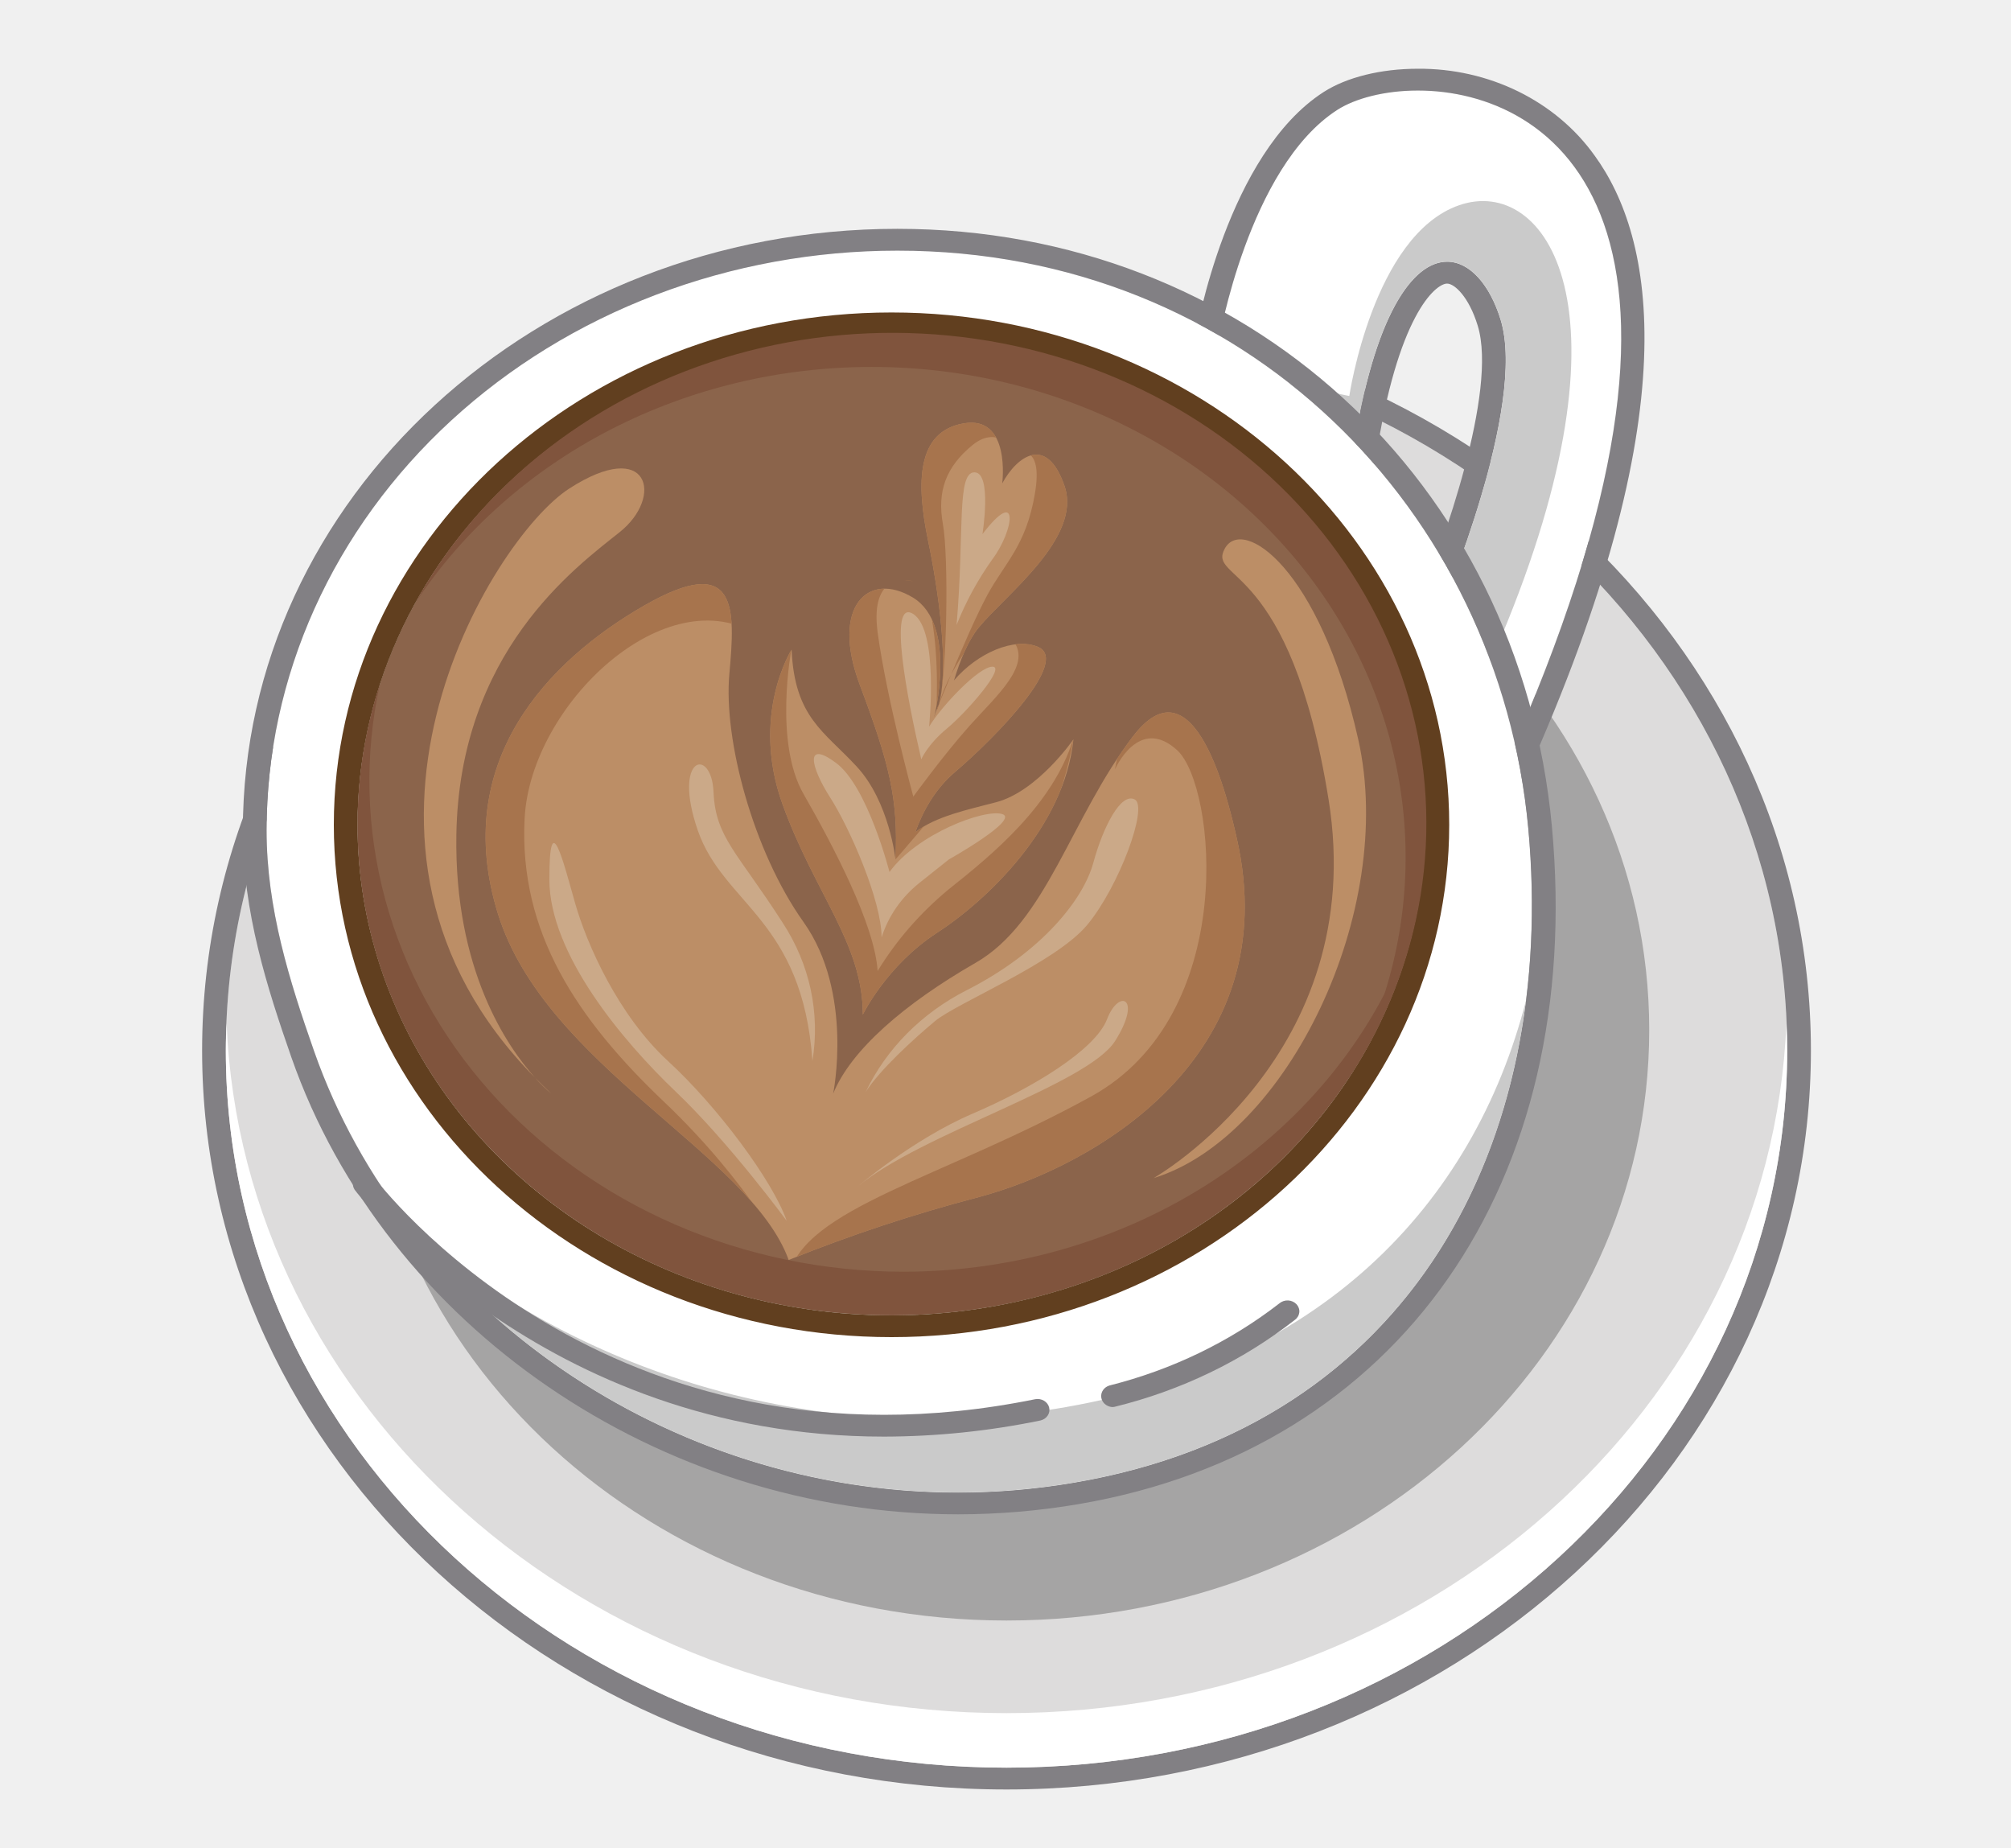
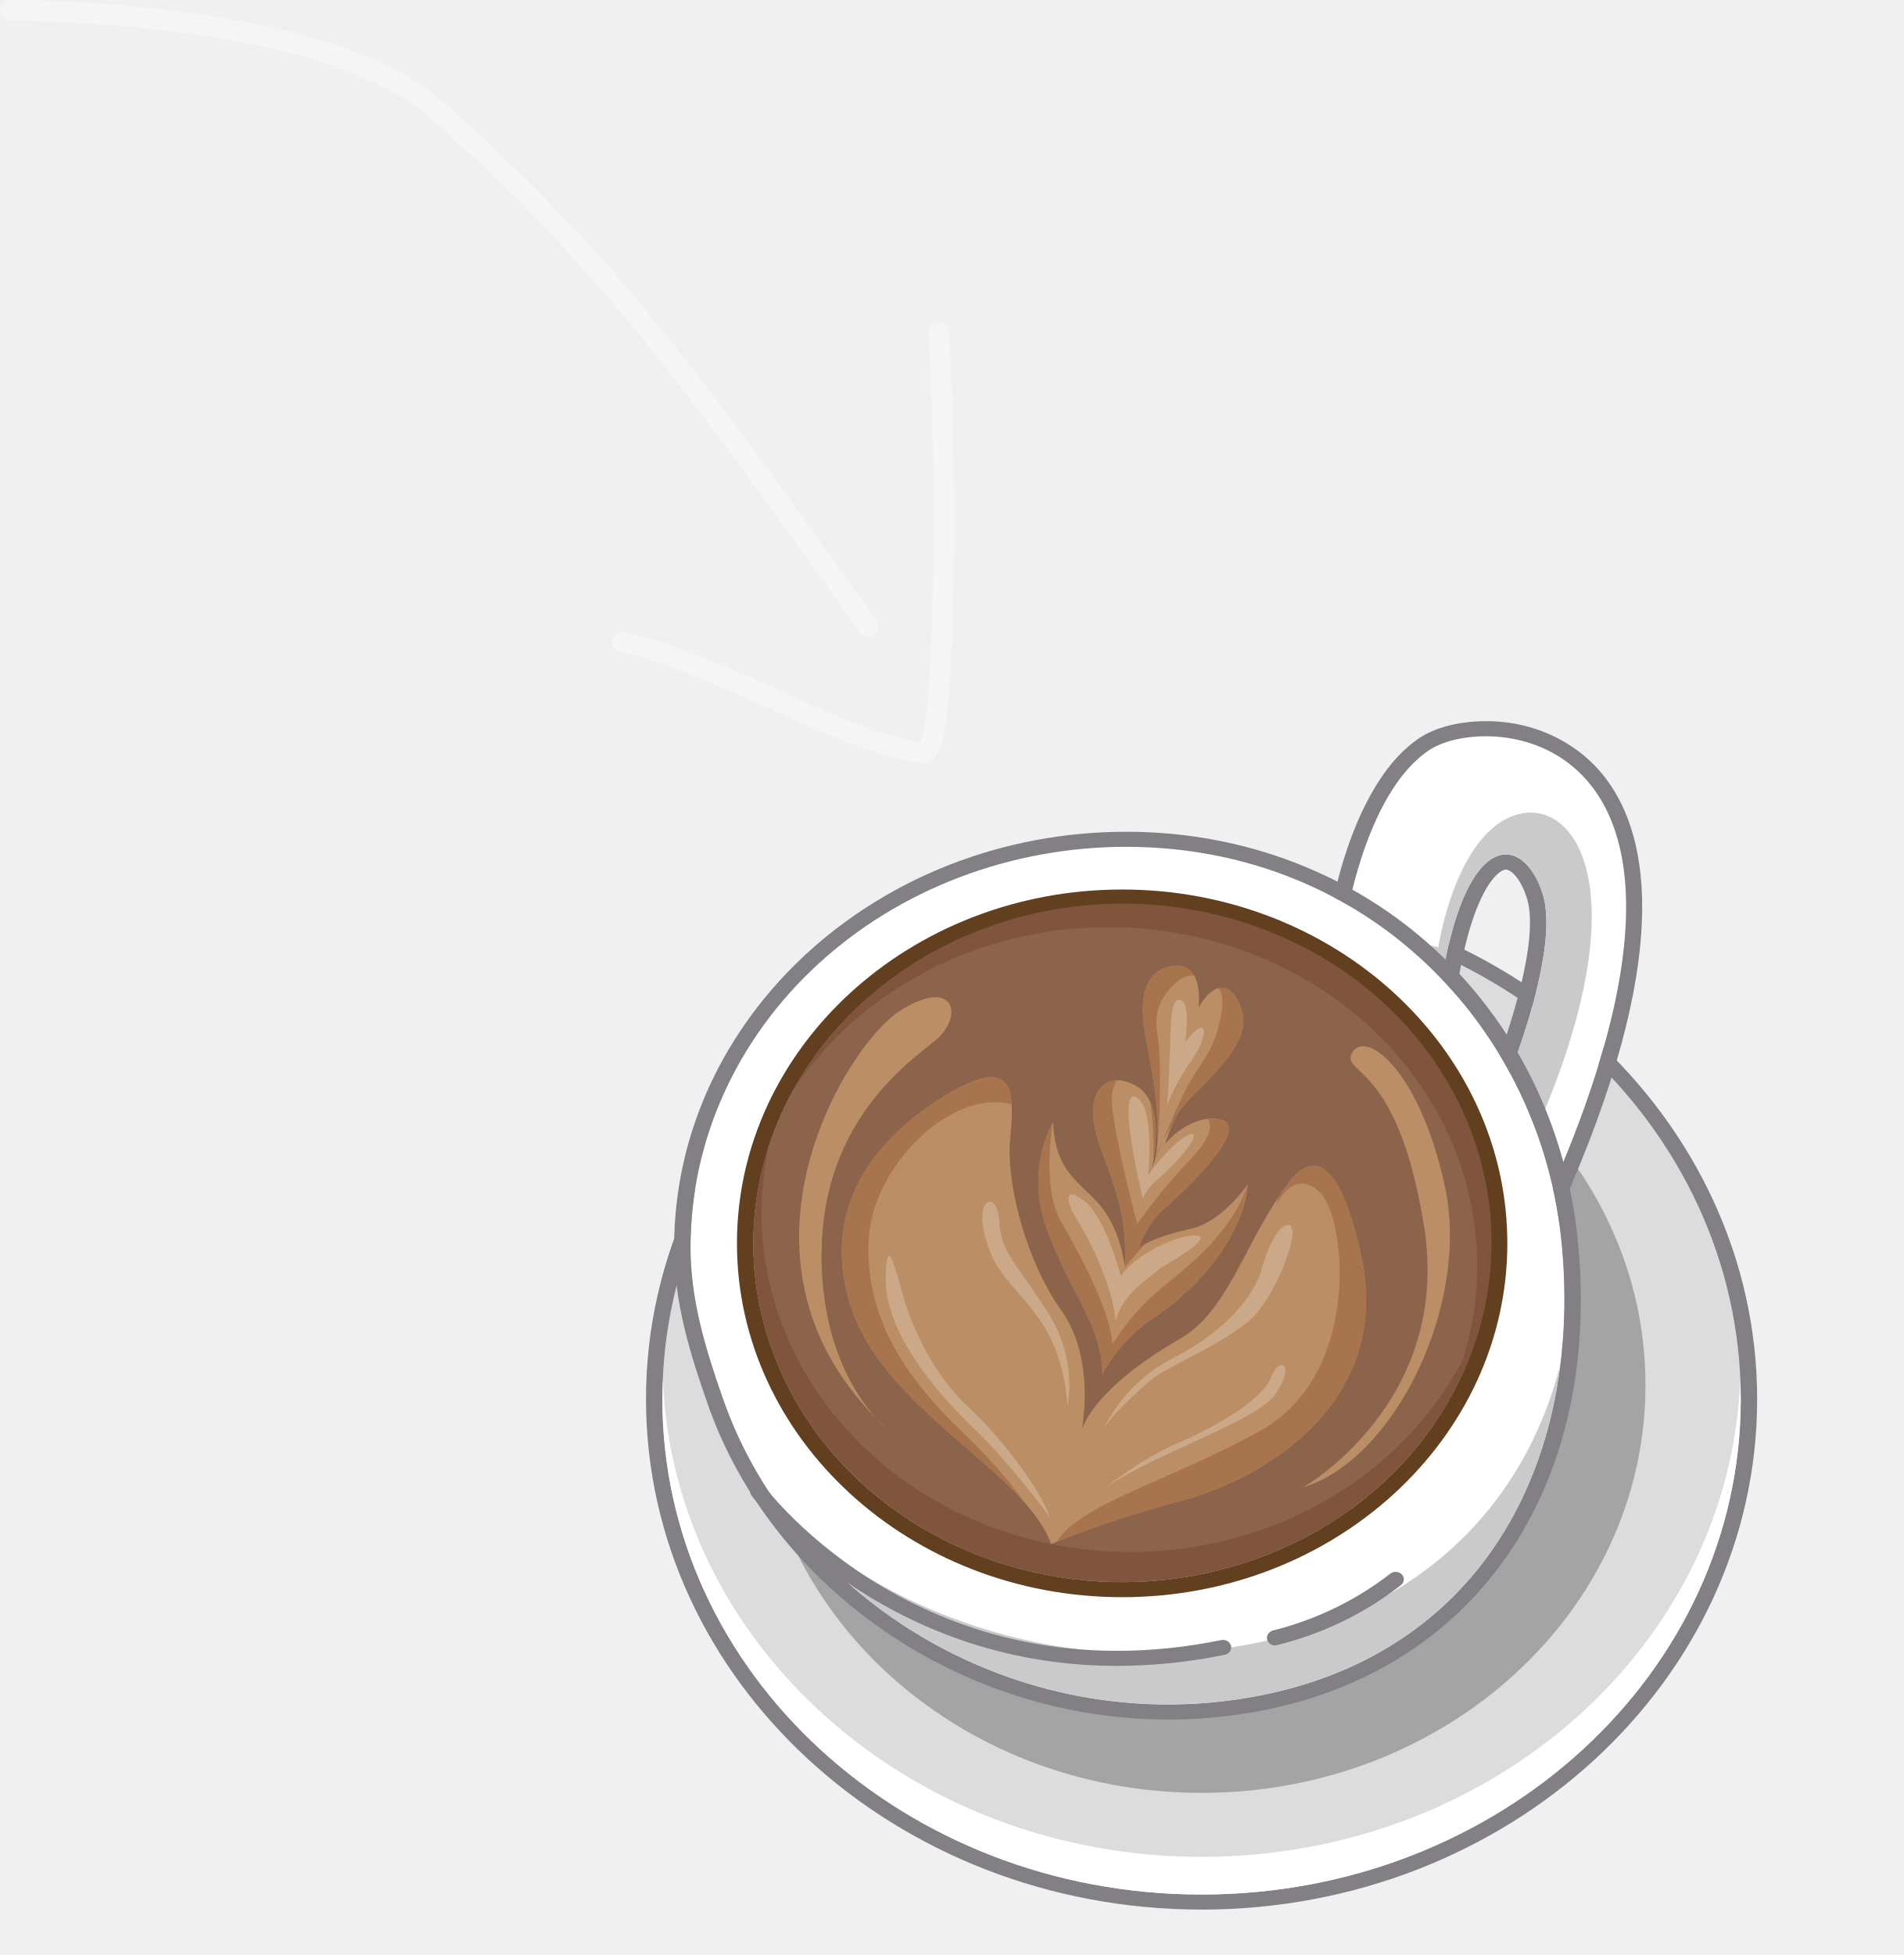
- <svg xmlns="http://www.w3.org/2000/svg" width="135" height="124" viewBox="0 0 135 124" fill="none">
-   <path d="M67.567 118.645C96.511 118.645 119.974 97.093 119.974 70.508C119.974 43.923 96.511 22.371 67.567 22.371C38.624 22.371 15.16 43.923 15.16 70.508C15.16 97.093 38.624 118.645 67.567 118.645Z" fill="#DDDCDC" />
-   <path d="M67.568 22.373C96.512 22.373 119.975 43.925 119.975 70.51C119.975 97.096 96.512 118.647 67.568 118.647C38.624 118.647 15.161 97.096 15.161 70.51C15.161 43.925 38.624 22.373 67.568 22.373ZM67.568 20.91C37.793 20.91 13.568 43.161 13.568 70.51C13.568 97.86 37.793 120.11 67.568 120.11C97.344 120.11 121.568 97.86 121.568 70.51C121.568 43.161 97.344 20.91 67.568 20.91Z" fill="#828084" />
-   <path d="M67.567 114.986C39.293 114.986 16.267 94.402 15.211 68.68C15.187 69.287 15.16 69.895 15.16 70.507C15.16 97.093 38.623 118.644 67.567 118.644C96.511 118.644 119.974 97.093 119.974 70.507C119.974 69.895 119.95 69.287 119.923 68.68C118.875 94.415 95.85 114.986 67.567 114.986Z" fill="white" />
-   <path d="M67.568 108.769C91.397 108.769 110.714 91.025 110.714 69.138C110.714 47.251 91.397 29.508 67.568 29.508C43.739 29.508 24.422 47.251 24.422 69.138C24.422 91.025 43.739 108.769 67.568 108.769Z" fill="#A5A4A4" />
-   <path d="M81.811 22.922C81.811 22.922 83.803 11.216 89.775 7.375C95.748 3.533 121.636 5.547 100.929 51.64L96.747 40.85C96.747 40.85 102.522 27.314 100.729 21.459C98.937 15.603 93.169 14.691 90.772 30.605L81.811 22.922Z" fill="white" />
-   <path d="M95.189 6.077C104.215 6.077 117.529 14.715 100.937 51.639L96.755 40.849C96.755 40.849 102.53 27.313 100.738 21.458C100.019 19.117 98.667 17.567 97.147 17.567C94.868 17.567 92.214 21.056 90.78 30.604L81.811 22.921C81.811 22.921 83.803 11.215 89.776 7.374C90.966 6.61 92.943 6.077 95.176 6.077M95.176 4.614C92.705 4.614 90.402 5.184 88.858 6.176C82.402 10.328 80.318 22.194 80.231 22.695L80.102 23.462L80.731 23.992L89.692 31.68L91.936 33.605L92.357 30.81C93.799 21.197 96.361 19.035 97.144 19.035C97.638 19.035 98.605 19.91 99.201 21.86C100.551 26.274 96.82 36.68 95.27 40.318L95.052 40.829L95.251 41.342L99.434 52.135L100.824 55.724L102.406 52.202C113.463 27.598 111.027 15.908 107.042 10.434C105.753 8.632 103.993 7.155 101.922 6.138C99.852 5.122 97.537 4.597 95.189 4.614H95.176Z" fill="#828084" />
-   <path d="M97.949 13.776C92.173 15.787 90.58 26.58 90.58 26.58C90.58 26.58 87.859 26.019 84.613 25.315L90.78 30.602C93.17 14.688 98.945 15.603 100.738 21.456C102.53 27.309 96.755 40.847 96.755 40.847L99.112 46.928C99.571 45.708 100.106 44.364 100.732 42.859C110.096 20.544 103.724 11.762 97.949 13.776Z" fill="#CACACA" />
-   <path d="M102.601 55.599C100.624 34.251 83.598 16.824 60.254 16.824C54.692 16.823 49.184 17.829 44.045 19.783C38.906 21.738 34.237 24.603 30.303 28.215C26.37 31.827 23.25 36.115 21.121 40.835C18.992 45.555 17.896 50.614 17.896 55.723C17.896 60.968 19.433 65.832 21.08 70.531C27.986 90.232 49.74 103.329 72.11 99.52C94.82 95.653 104.539 76.632 102.601 55.599Z" fill="white" />
-   <path d="M60.245 16.823C83.589 16.823 100.616 34.249 102.592 55.597C104.539 76.63 94.819 95.652 72.114 99.518C69.545 99.96 66.936 100.185 64.322 100.19C44.861 100.19 27.178 87.942 21.079 70.542C19.432 65.842 17.896 60.979 17.896 55.734C17.894 50.624 18.988 45.565 21.116 40.844C23.243 36.123 26.362 31.834 30.295 28.22C34.227 24.607 38.897 21.74 44.036 19.785C49.175 17.829 54.683 16.823 60.245 16.823ZM60.245 15.359C36.015 15.359 16.303 33.463 16.303 55.721C16.303 61.215 17.923 66.271 19.564 70.978C25.89 89.033 44.296 101.641 64.322 101.641C67.033 101.64 69.738 101.411 72.403 100.957C93.925 97.294 106.399 79.44 104.18 55.473C102.02 32.231 83.552 15.359 60.245 15.359Z" fill="#828084" />
-   <path d="M70.739 94.58C54.458 97.15 38.493 92.006 27.539 82.334C37.47 95.121 54.596 102.494 72.105 99.513C90.557 96.378 100.439 83.234 102.445 67.137C98.911 80.93 88.527 91.758 70.739 94.58Z" fill="#CACACA" />
-   <path d="M59.34 96.426C36.242 96.426 23.943 80.041 23.805 79.85C23.699 79.689 23.664 79.497 23.708 79.313C23.752 79.129 23.871 78.968 24.041 78.863C24.211 78.758 24.419 78.717 24.621 78.749C24.823 78.781 25.003 78.883 25.126 79.034C25.279 79.242 40.718 99.764 69.5 93.914C69.704 93.877 69.916 93.915 70.09 94.02C70.264 94.125 70.386 94.288 70.431 94.474C70.476 94.661 70.439 94.856 70.329 95.018C70.22 95.181 70.045 95.297 69.843 95.343C66.395 96.055 62.874 96.418 59.34 96.426Z" fill="#828084" />
-   <path d="M74.65 94.442C74.466 94.425 74.294 94.35 74.162 94.231C74.03 94.111 73.947 93.954 73.927 93.784C73.906 93.615 73.95 93.445 74.049 93.301C74.149 93.158 74.299 93.05 74.475 92.996C78.668 91.942 82.561 90.062 85.882 87.486C85.961 87.418 86.053 87.365 86.155 87.331C86.256 87.296 86.364 87.281 86.471 87.286C86.579 87.291 86.684 87.316 86.781 87.36C86.878 87.404 86.964 87.465 87.035 87.54C87.105 87.615 87.158 87.703 87.19 87.797C87.223 87.892 87.234 87.991 87.223 88.09C87.212 88.189 87.18 88.284 87.127 88.371C87.075 88.457 87.004 88.534 86.919 88.594C83.411 91.34 79.279 93.332 74.826 94.425C74.768 94.437 74.71 94.442 74.65 94.442Z" fill="#828084" />
-   <path d="M59.849 88.283C79.646 88.283 95.694 73.542 95.694 55.358C95.694 37.174 79.646 22.434 59.849 22.434C40.052 22.434 24.004 37.174 24.004 55.358C24.004 73.542 40.052 88.283 59.849 88.283Z" fill="#8B644B" />
-   <path d="M59.848 22.436C66.938 22.436 73.868 24.367 79.763 27.985C85.658 31.602 90.252 36.745 92.965 42.761C95.678 48.777 96.388 55.397 95.005 61.784C93.622 68.17 90.208 74.037 85.195 78.641C80.182 83.246 73.795 86.382 66.841 87.652C59.888 88.923 52.681 88.271 46.131 85.779C39.581 83.287 33.983 79.067 30.044 73.652C26.105 68.238 24.003 61.872 24.003 55.36C24.003 46.628 27.78 38.254 34.502 32.079C41.224 25.905 50.342 22.436 59.848 22.436ZM59.848 20.973C39.204 20.973 22.41 36.398 22.41 55.36C22.41 74.322 39.204 89.748 59.848 89.748C80.493 89.748 97.287 74.322 97.287 55.36C97.287 36.398 80.49 20.973 59.848 20.973Z" fill="#613F1F" />
-   <path d="M60.645 85.358C55.338 85.355 50.097 84.27 45.301 82.182C40.506 80.094 36.274 77.054 32.912 73.282C29.55 69.51 27.141 65.099 25.86 60.369C24.578 55.638 24.454 50.705 25.499 45.926C24.113 50.19 23.683 54.669 24.235 59.09C24.786 63.512 26.308 67.785 28.708 71.651C31.108 75.517 34.336 78.897 38.197 81.585C42.059 84.273 46.474 86.214 51.175 87.291C55.876 88.368 60.767 88.558 65.55 87.85C70.334 87.143 74.912 85.552 79.007 83.173C83.102 80.795 86.63 77.679 89.378 74.013C92.125 70.347 94.035 66.208 94.992 61.845C92.784 68.637 88.249 74.594 82.061 78.83C75.873 83.066 68.362 85.355 60.645 85.358Z" fill="#80543D" />
-   <path d="M58.52 24.629C64.653 24.628 70.683 26.073 76.034 28.826C81.385 31.578 85.877 35.546 89.081 40.349C92.285 45.153 94.094 50.631 94.333 56.26C94.573 61.888 93.236 67.479 90.45 72.498C92.98 68.716 94.651 64.502 95.362 60.111C96.074 55.721 95.811 51.243 94.591 46.948C93.37 42.653 91.216 38.629 88.259 35.118C85.302 31.607 81.602 28.681 77.382 26.517C73.163 24.353 68.51 22.995 63.704 22.525C58.899 22.055 54.039 22.482 49.418 23.781C44.797 25.08 40.509 27.224 36.813 30.084C33.117 32.944 30.088 36.462 27.91 40.424C31.108 35.6 35.603 31.612 40.964 28.846C46.325 26.08 52.371 24.627 58.52 24.629Z" fill="#80543D" />
-   <path d="M83.014 56.213C82.493 53.934 80.225 43.957 76.043 49.445C71.86 54.933 70.267 61.882 65.488 64.627C60.709 67.373 57.118 70.48 55.93 73.407C55.93 73.407 57.323 66.639 53.938 61.882C50.552 57.126 48.562 49.628 48.962 45.239C49.361 40.849 49.558 37.008 43.2 40.673C36.841 44.339 30.24 51.089 33.428 61.334C36.617 71.579 50.355 77.432 52.944 84.569C57.083 82.9 61.341 81.491 65.688 80.353C73.256 78.344 86.4 71.031 83.014 56.213Z" fill="#BC8E66" />
-   <path d="M57.923 68.099C57.923 68.099 59.516 64.806 62.899 62.611C66.282 60.416 71.463 55.478 72.06 49.626C72.06 49.626 69.671 53.098 66.884 53.842C64.946 54.35 62.834 54.786 61.449 55.853C61.897 54.591 62.694 53.026 64.095 51.83C66.884 49.452 71.86 44.331 69.671 43.416C68.099 42.758 65.621 43.815 64.041 45.67C64.446 44.338 64.992 42.989 65.688 42.136C67.481 39.941 72.657 36.1 71.463 32.625C70.27 29.151 68.277 30.611 67.281 32.442C67.281 32.442 67.878 27.869 64.692 28.417C61.506 28.965 61.506 32.442 62.302 36.283C63.007 39.671 63.706 44.623 63.042 47.25C62.9 47.548 62.786 47.856 62.702 48.172C62.702 48.172 64.295 41.953 61.306 40.122C58.317 38.292 55.73 40.673 57.723 45.978C59.716 51.282 60.312 53.666 60.113 57.683C60.113 57.683 59.713 53.842 57.523 51.463C55.334 49.085 53.341 48.172 53.141 43.599C53.141 43.599 50.355 47.989 52.544 54.015C54.734 60.042 57.923 63.343 57.923 68.099Z" fill="#BC8E66" />
-   <path d="M37.011 73.407C36.625 73.05 36.269 72.688 35.912 72.328C36.249 72.712 36.616 73.073 37.011 73.407Z" fill="#BC8E66" />
-   <path d="M41.593 35.723C44.579 33.347 43.583 29.322 38.207 32.797C32.939 36.207 20.484 56.712 35.909 72.326C34.049 70.255 30.488 65.101 30.636 56.027C30.838 43.773 38.609 38.102 41.593 35.723Z" fill="#BC8E66" />
-   <path d="M91.18 49.628C88.591 38.104 83.412 34.629 82.219 36.824C81.025 39.019 86.598 37.568 89.187 53.651C91.955 70.85 77.439 79.076 77.439 79.076C86.401 76.333 93.769 61.15 91.18 49.628Z" fill="#BC8E66" />
-   <path d="M60.717 38.938C60.914 38.965 61.092 38.975 61.305 39.014C61.114 38.964 60.916 38.938 60.717 38.938Z" fill="#A7744D" />
-   <path d="M63.849 45.273C63.515 45.905 63.244 46.563 63.039 47.24C63.039 47.24 63.377 46.407 63.849 45.273Z" fill="#A7744D" />
-   <mask id="mask0_136_220" style="mask-type:luminance" maskUnits="userSpaceOnUse" x="32" y="39" width="52" height="46">
-     <path d="M83.014 56.213C82.493 53.934 80.225 43.957 76.043 49.445C71.86 54.933 70.267 61.882 65.488 64.627C60.709 67.373 57.118 70.48 55.93 73.407C55.93 73.407 57.323 66.639 53.938 61.882C50.552 57.126 48.562 49.628 48.962 45.239C49.361 40.849 49.558 37.008 43.2 40.673C36.841 44.339 30.24 51.089 33.428 61.334C36.617 71.579 50.355 77.432 52.944 84.569C57.083 82.9 61.341 81.491 65.688 80.353C73.256 78.344 86.4 71.031 83.014 56.213Z" fill="white" />
+ <svg xmlns="http://www.w3.org/2000/svg" width="185" height="190" viewBox="0 0 185 190" fill="none">
+   <path d="M1 1C10.268 1.118 30.813 2.225 41.157 9.609C45.764 13.533 52.709 19.829 60.363 28.835C68.017 37.84 76.169 49.363 84.37 60.865" stroke="#F5F5F5" stroke-width="2" stroke-linecap="round" />
+   <path d="M60.508 62.438C61.599 62.547 66.298 63.768 76.528 68.545C84.92 72.464 88.088 72.926 89.708 73.187C90.438 72.94 90.984 71.925 91.373 65.203C91.762 58.48 91.978 46.081 91.256 32.285" stroke="#F5F5F5" stroke-width="2" stroke-linecap="round" />
+   <path d="M116.786 184.121C145.729 184.121 169.193 162.57 169.193 135.984C169.193 109.399 145.729 87.848 116.786 87.848C87.842 87.848 64.379 109.399 64.379 135.984C64.379 162.57 87.842 184.121 116.786 184.121Z" fill="#DDDCDC" />
+   <path d="M116.787 87.85C145.731 87.85 169.194 109.401 169.194 135.987C169.194 162.572 145.731 184.124 116.787 184.124C87.843 184.124 64.38 162.572 64.38 135.987C64.38 109.401 87.843 87.85 116.787 87.85ZM116.787 86.387C87.011 86.387 62.787 108.637 62.787 135.987C62.787 163.336 87.011 185.587 116.787 185.587C146.563 185.587 170.787 163.336 170.787 135.987C170.787 108.637 146.563 86.387 116.787 86.387Z" fill="#828084" />
+   <path d="M116.786 180.463C88.511 180.463 65.486 159.879 64.43 134.156C64.406 134.764 64.379 135.371 64.379 135.984C64.379 162.57 87.842 184.121 116.786 184.121C145.73 184.121 169.193 162.57 169.193 135.984C169.193 135.371 169.169 134.764 169.142 134.156C168.094 159.891 145.068 180.463 116.786 180.463Z" fill="white" />
+   <path d="M116.787 174.245C140.616 174.245 159.933 156.502 159.933 134.615C159.933 112.728 140.616 94.984 116.787 94.984C92.958 94.984 73.641 112.728 73.641 134.615C73.641 156.502 92.958 174.245 116.787 174.245Z" fill="#A5A4A4" />
+   <path d="M131.029 88.398C131.029 88.398 133.022 76.693 138.994 72.851C144.967 69.01 170.854 71.023 150.148 117.117L145.966 106.326C145.966 106.326 151.741 92.79 149.948 86.935C148.155 81.08 142.388 80.167 139.991 96.081L131.029 88.398Z" fill="white" />
+   <path d="M144.408 71.553C153.434 71.553 166.748 80.191 150.156 117.116L145.974 106.325C145.974 106.325 151.749 92.79 149.956 86.934C149.238 84.593 147.886 83.043 146.365 83.043C144.087 83.043 141.433 86.533 139.999 96.081L131.029 88.398C131.029 88.398 133.022 76.692 138.994 72.85C140.185 72.087 142.162 71.553 144.394 71.553M144.394 70.09C141.924 70.09 139.621 70.661 138.076 71.653C131.621 75.804 129.536 87.671 129.45 88.172L129.32 88.938L129.949 89.469L138.911 97.157L141.154 99.081L141.576 96.287C143.017 86.674 145.58 84.511 146.363 84.511C146.857 84.511 147.823 85.387 148.42 87.336C149.77 91.751 146.039 102.157 144.489 105.795L144.27 106.306L144.47 106.819L148.652 117.612L150.043 121.201L151.625 117.679C162.682 93.075 160.246 81.384 156.261 75.911C154.972 74.109 153.211 72.632 151.141 71.615C149.07 70.598 146.756 70.074 144.408 70.09H144.394Z" fill="#828084" />
+   <path d="M147.167 79.252C141.392 81.263 139.799 92.056 139.799 92.056C139.799 92.056 137.077 91.496 133.832 90.792L139.999 96.079C142.388 80.165 148.164 81.08 149.956 86.933C151.749 92.786 145.974 106.324 145.974 106.324L148.331 112.405C148.79 111.185 149.325 109.841 149.951 108.335C159.315 86.02 152.943 77.238 147.167 79.252Z" fill="#CACACA" />
+   <path d="M151.82 121.076C149.843 99.728 132.817 82.301 109.473 82.301C103.911 82.3 98.403 83.305 93.264 85.26C88.125 87.214 83.455 90.079 79.522 93.691C75.589 97.303 72.468 101.592 70.34 106.312C68.211 111.032 67.115 116.091 67.115 121.2C67.115 126.445 68.651 131.308 70.299 136.008C77.205 155.709 98.959 168.806 121.329 164.996C144.038 161.13 153.758 142.108 151.82 121.076Z" fill="white" />
+   <path d="M109.464 82.299C132.808 82.299 149.834 99.726 151.811 121.074C153.757 142.107 144.037 161.128 121.333 164.995C118.764 165.437 116.155 165.662 113.541 165.667C94.079 165.667 76.397 153.418 70.298 136.018C68.651 131.319 67.115 126.456 67.115 121.21C67.113 116.101 68.207 111.041 70.334 106.321C72.462 101.6 75.581 97.31 79.514 93.697C83.446 90.083 88.115 87.217 93.254 85.261C98.393 83.306 103.901 82.299 109.464 82.299ZM109.464 80.836C85.234 80.836 65.522 98.94 65.522 121.198C65.522 126.691 67.141 131.748 68.783 136.455C75.109 154.509 93.515 167.118 113.541 167.118C116.252 167.116 118.957 166.887 121.622 166.433C143.144 162.77 155.618 144.917 153.398 120.95C151.238 97.707 132.77 80.836 109.464 80.836Z" fill="#828084" />
+   <path d="M119.958 160.057C103.677 162.626 87.712 157.483 76.758 147.811C86.688 160.598 103.815 167.971 121.324 164.99C139.776 161.855 149.658 148.711 151.664 132.613C148.13 146.407 137.745 157.235 119.958 160.057Z" fill="#CACACA" />
+   <path d="M108.559 161.903C85.46 161.903 73.162 145.517 73.024 145.326C72.918 145.166 72.883 144.973 72.927 144.79C72.971 144.606 73.09 144.445 73.26 144.339C73.43 144.234 73.638 144.194 73.84 144.225C74.041 144.257 74.222 144.359 74.344 144.511C74.498 144.719 89.937 165.241 118.719 159.391C118.923 159.354 119.135 159.392 119.309 159.497C119.483 159.601 119.605 159.764 119.65 159.951C119.695 160.138 119.658 160.333 119.548 160.495C119.438 160.657 119.264 160.773 119.062 160.819C115.614 161.531 112.092 161.894 108.559 161.903Z" fill="#828084" />
+   <path d="M123.869 159.919C123.685 159.902 123.513 159.827 123.381 159.707C123.249 159.588 123.166 159.43 123.146 159.261C123.125 159.092 123.168 158.921 123.268 158.778C123.368 158.635 123.518 158.527 123.694 158.473C127.887 157.419 131.78 155.538 135.101 152.962C135.18 152.894 135.272 152.841 135.373 152.807C135.475 152.773 135.582 152.758 135.69 152.763C135.798 152.768 135.903 152.793 136 152.837C136.097 152.88 136.183 152.941 136.253 153.017C136.324 153.092 136.377 153.179 136.409 153.274C136.441 153.368 136.453 153.468 136.442 153.566C136.431 153.665 136.398 153.761 136.346 153.847C136.294 153.934 136.223 154.01 136.138 154.071C132.63 156.817 128.498 158.809 124.045 159.901C123.987 159.913 123.928 159.919 123.869 159.919Z" fill="#828084" />
+   <path d="M109.068 153.759C128.865 153.759 144.913 139.018 144.913 120.835C144.913 102.651 128.865 87.91 109.068 87.91C89.271 87.91 73.223 102.651 73.223 120.835C73.223 139.018 89.271 153.759 109.068 153.759Z" fill="#8B644B" />
+   <path d="M109.067 87.912C116.157 87.912 123.087 89.843 128.982 93.461C134.876 97.079 139.471 102.221 142.184 108.237C144.897 114.253 145.607 120.873 144.224 127.26C142.84 133.647 139.427 139.513 134.413 144.118C129.4 148.723 123.013 151.858 116.06 153.129C109.107 154.399 101.9 153.747 95.35 151.255C88.8 148.763 83.202 144.543 79.263 139.129C75.324 133.714 73.222 127.349 73.222 120.837C73.222 112.105 76.998 103.73 83.721 97.556C90.443 91.381 99.56 87.912 109.067 87.912ZM109.067 86.449C88.423 86.449 71.629 101.875 71.629 120.837C71.629 139.799 88.423 155.225 109.067 155.225C129.711 155.225 146.505 139.799 146.505 120.837C146.505 101.875 129.709 86.449 109.067 86.449Z" fill="#613F1F" />
+   <path d="M109.864 150.834C104.556 150.831 99.316 149.747 94.52 147.658C89.725 145.57 85.493 142.53 82.131 138.758C78.769 134.986 76.36 130.576 75.078 125.845C73.796 121.115 73.673 116.182 74.718 111.402C73.332 115.667 72.902 120.145 73.454 124.567C74.005 128.988 75.527 133.261 77.927 137.128C80.326 140.994 83.555 144.373 87.416 147.061C91.278 149.749 95.693 151.69 100.394 152.767C105.095 153.844 109.985 154.035 114.769 153.327C119.553 152.619 124.13 151.028 128.226 148.65C132.321 146.272 135.849 143.155 138.596 139.49C141.344 135.824 143.254 131.684 144.211 127.321C142.002 134.114 137.468 140.07 131.28 144.306C125.092 148.542 117.581 150.832 109.864 150.834Z" fill="#80543D" />
+   <path d="M107.739 90.106C113.872 90.105 119.902 91.55 125.253 94.302C130.604 97.055 135.096 101.023 138.3 105.826C141.504 110.629 143.312 116.107 143.552 121.736C143.792 127.365 142.455 132.956 139.669 137.974C142.199 134.192 143.869 129.979 144.581 125.588C145.292 121.197 145.03 116.72 143.809 112.425C142.589 108.13 140.435 104.106 137.478 100.594C134.52 97.083 130.821 94.158 126.601 91.994C122.381 89.83 117.729 88.472 112.923 88.002C108.117 87.531 103.258 87.959 98.637 89.258C94.015 90.557 89.728 92.701 86.032 95.561C82.335 98.421 79.307 101.938 77.129 105.901C80.326 101.076 84.822 97.089 90.183 94.323C95.544 91.556 101.59 90.104 107.739 90.106Z" fill="#80543D" />
+   <path d="M132.233 121.689C131.712 119.41 129.444 109.433 125.261 114.921C121.079 120.41 119.486 127.359 114.707 130.104C109.928 132.849 106.337 135.957 105.149 138.883C105.149 138.883 106.542 132.115 103.156 127.359C99.771 122.602 97.781 115.105 98.18 110.715C98.58 106.326 98.777 102.484 92.418 106.15C86.06 109.815 79.459 116.566 82.647 126.811C85.836 137.055 99.573 142.908 102.163 150.046C106.302 148.376 110.559 146.968 114.907 145.83C122.475 143.821 135.618 136.507 132.233 121.689Z" fill="#BC8E66" />
+   <path d="M107.142 133.576C107.142 133.576 108.735 130.282 112.118 128.088C115.501 125.893 120.682 120.955 121.279 115.102C121.279 115.102 118.889 118.574 116.103 119.318C114.164 119.827 112.053 120.263 110.668 121.33C111.116 120.067 111.913 118.502 113.314 117.307C116.103 114.929 121.079 109.807 118.889 108.892C117.318 108.235 114.839 109.292 113.26 111.147C113.665 109.815 114.21 108.466 114.907 107.613C116.7 105.418 121.876 101.576 120.682 98.102C119.489 94.627 117.496 96.088 116.5 97.918C116.5 97.918 117.097 93.345 113.911 93.893C110.725 94.441 110.725 97.918 111.521 101.76C112.226 105.148 112.925 110.1 112.261 112.726C112.119 113.024 112.005 113.333 111.921 113.649C111.921 113.649 113.514 107.429 110.525 105.599C107.536 103.769 104.949 106.149 106.942 111.454C108.934 116.759 109.531 119.142 109.331 123.16C109.331 123.16 108.932 119.318 106.742 116.94C104.552 114.562 102.56 113.649 102.36 109.076C102.36 109.076 99.573 113.465 101.763 119.492C103.953 125.518 107.142 128.819 107.142 133.576Z" fill="#BC8E66" />
+   <path d="M86.23 138.883C85.844 138.526 85.487 138.164 85.131 137.805C85.468 138.189 85.835 138.549 86.23 138.883Z" fill="#BC8E66" />
+   <path d="M90.811 101.2C93.797 98.824 92.801 94.799 87.425 98.273C82.158 101.683 69.703 122.188 85.128 137.802C83.267 135.731 79.706 130.578 79.855 121.504C80.057 109.25 87.828 103.578 90.811 101.2Z" fill="#BC8E66" />
+   <path d="M140.399 115.105C137.809 103.58 132.631 100.106 131.437 102.301C130.244 104.495 135.817 103.045 138.406 119.127C141.173 136.326 126.658 144.552 126.658 144.552C135.62 141.81 142.988 126.627 140.399 115.105Z" fill="#BC8E66" />
+   <path d="M109.936 104.414C110.133 104.441 110.311 104.451 110.524 104.491C110.333 104.441 110.135 104.415 109.936 104.414Z" fill="#A7744D" />
+   <path d="M113.068 110.75C112.733 111.382 112.462 112.04 112.258 112.717C112.258 112.717 112.595 111.883 113.068 110.75Z" fill="#A7744D" />
+   <mask id="mask0_164_10" style="mask-type:luminance" maskUnits="userSpaceOnUse" x="81" y="104" width="52" height="47">
+     <path d="M132.233 121.689C131.712 119.41 129.444 109.433 125.261 114.921C121.079 120.41 119.486 127.359 114.707 130.104C109.928 132.849 106.337 135.957 105.149 138.883C105.149 138.883 106.542 132.115 103.156 127.359C99.771 122.602 97.781 115.105 98.18 110.715C98.58 106.326 98.777 102.484 92.418 106.15C86.06 109.815 79.459 116.566 82.647 126.811C85.836 137.055 99.573 142.908 102.163 150.046C106.302 148.376 110.559 146.968 114.907 145.83C122.475 143.821 135.618 136.507 132.233 121.689Z" fill="white" />
  </mask>
-   <g mask="url(#mask0_136_220)">
-     <path d="M44.579 73.955C38.804 68.469 34.822 62.614 35.218 54.934C35.615 47.253 44.779 38.653 50.951 42.678C50.951 42.678 50.752 38.653 47.765 38.104C44.779 37.556 30.639 44.508 31.835 56.578C33.031 68.648 39.8 73.04 42.39 75.785C44.979 78.531 51.948 82.37 52.944 84.565C52.944 84.57 50.355 79.444 44.579 73.955Z" fill="#A7744D" />
-     <path d="M85.403 59.871C83.41 45.788 76.442 42.494 74.849 51.64C74.849 51.64 76.442 47.982 79.031 50.361C81.62 52.739 83.213 68.103 73.255 73.591C63.298 79.079 53.937 81.098 52.943 85.663C52.943 85.663 54.536 83.833 62.701 81.638C70.866 79.444 87.393 73.955 85.403 59.871Z" fill="#A7744D" />
+   <g mask="url(#mask0_164_10)">
+     <path d="M93.798 139.432C88.023 133.946 84.04 128.091 84.437 120.41C84.834 112.73 93.998 104.129 100.17 108.154C100.17 108.154 99.97 104.129 96.984 103.581C93.998 103.033 79.858 109.984 81.054 122.054C82.25 134.125 89.019 138.517 91.608 141.262C94.198 144.007 101.166 147.846 102.163 150.041C102.163 150.046 99.573 144.92 93.798 139.432Z" fill="#A7744D" />
+     <path d="M134.622 125.348C132.629 111.264 125.66 107.971 124.067 117.117C124.067 117.117 125.66 113.459 128.25 115.837C130.839 118.216 132.432 133.579 122.474 139.067C112.517 144.556 103.156 146.574 102.162 151.14C102.162 151.14 103.755 149.31 111.92 147.115C120.085 144.92 136.611 139.432 134.622 125.348Z" fill="#A7744D" />
  </g>
-   <mask id="mask1_136_220" style="mask-type:luminance" maskUnits="userSpaceOnUse" x="51" y="28" width="22" height="41">
-     <path d="M57.923 68.099C57.923 68.099 59.516 64.806 62.899 62.611C66.282 60.416 71.463 55.478 72.06 49.626C72.06 49.626 69.671 53.098 66.884 53.842C64.946 54.35 62.834 54.786 61.449 55.853C61.897 54.591 62.694 53.026 64.095 51.83C66.884 49.452 71.86 44.331 69.671 43.416C68.099 42.758 65.621 43.815 64.041 45.67C64.446 44.338 64.992 42.989 65.688 42.136C67.481 39.941 72.657 36.1 71.463 32.625C70.27 29.151 68.277 30.611 67.281 32.442C67.281 32.442 67.878 27.869 64.692 28.417C61.506 28.965 61.506 32.442 62.302 36.283C63.007 39.671 63.706 44.623 63.042 47.25C62.9 47.548 62.786 47.856 62.702 48.172C62.702 48.172 64.295 41.953 61.306 40.122C58.317 38.292 55.73 40.673 57.723 45.978C59.716 51.282 60.312 53.666 60.113 57.683C60.113 57.683 59.713 53.842 57.523 51.463C55.334 49.085 53.341 48.172 53.141 43.599C53.141 43.599 50.355 47.989 52.544 54.015C54.734 60.042 57.923 63.343 57.923 68.099Z" fill="white" />
+   <mask id="mask1_164_10" style="mask-type:luminance" maskUnits="userSpaceOnUse" x="100" y="93" width="22" height="41">
+     <path d="M107.142 133.576C107.142 133.576 108.735 130.282 112.118 128.088C115.501 125.893 120.682 120.955 121.279 115.102C121.279 115.102 118.889 118.574 116.103 119.318C114.164 119.827 112.053 120.263 110.668 121.33C111.116 120.067 111.913 118.502 113.314 117.307C116.103 114.929 121.079 109.807 118.889 108.892C117.318 108.235 114.839 109.292 113.26 111.147C113.665 109.815 114.21 108.466 114.907 107.613C116.7 105.418 121.876 101.576 120.682 98.102C119.489 94.627 117.496 96.088 116.5 97.918C116.5 97.918 117.097 93.345 113.911 93.893C110.725 94.441 110.725 97.918 111.521 101.76C112.226 105.148 112.925 110.1 112.261 112.726C112.119 113.024 112.005 113.333 111.921 113.649C111.921 113.649 113.514 107.429 110.525 105.599C107.536 103.769 104.949 106.149 106.942 111.454C108.934 116.759 109.531 119.142 109.331 123.16C109.331 123.16 108.932 119.318 106.742 116.94C104.552 114.562 102.56 113.649 102.36 109.076C102.36 109.076 99.573 113.465 101.763 119.492C103.953 125.518 107.142 128.819 107.142 133.576Z" fill="white" />
  </mask>
-   <g mask="url(#mask1_136_220)">
-     <path d="M63.694 59.685C61.786 61.263 60.172 63.117 58.916 65.173C58.718 62.063 55.929 56.759 53.937 53.284C51.944 49.81 53.127 43.59 53.127 43.59C49.347 46.516 50.34 54.006 53.127 58.589C55.913 63.172 57.309 69.005 57.309 69.005C57.309 69.005 60.298 66.81 61.691 64.98C63.084 63.15 62.885 64.615 67.067 60.226C71.249 55.836 72.046 49.616 72.046 49.616C70.666 54.016 66.689 57.309 63.694 59.685Z" fill="#A7744D" />
-     <path d="M67.878 42.858C69.471 44.505 66.884 46.7 65.091 48.711C63.299 50.722 61.311 53.468 61.311 53.468C61.311 53.468 59.521 46.881 58.922 42.491C58.498 39.367 59.886 38.932 60.723 38.94C53.492 37.948 55.593 44.587 57.529 47.62C59.521 50.73 60.118 57.681 60.118 57.681C60.118 57.681 63.304 54.023 63.898 53.108C64.492 52.193 68.28 49.636 68.877 48.892C69.474 48.148 72.462 43.587 72.263 42.672C72.063 41.757 66.285 41.212 67.878 42.858Z" fill="#A7744D" />
-     <path d="M63.041 47.24C63.581 45.224 63.694 37.37 63.297 35.175C62.901 32.98 63.497 31.334 65.29 29.87C67.083 28.407 68.276 30.419 68.276 30.419C67.877 24.385 61.704 24.566 59.906 26.947C58.108 29.327 59.309 32.983 61.499 37.92C63.689 42.858 62.501 49.259 63.041 47.24Z" fill="#A7744D" />
-     <path d="M69.469 33.164C68.873 36.636 67.48 37.737 66.284 39.932C65.571 41.244 64.553 43.592 63.853 45.274C64.663 43.726 66.14 41.645 68.678 40.48C73.061 38.469 75.45 28.955 70.074 27.492L68.281 30.419C68.281 30.419 70.069 29.687 69.469 33.164Z" fill="#A7744D" />
+   <g mask="url(#mask1_164_10)">
+     <path d="M112.913 125.162C111.005 126.739 109.39 128.593 108.134 130.65C107.937 127.54 105.148 122.235 103.155 118.761C101.163 115.286 102.345 109.066 102.345 109.066C98.566 111.993 99.559 119.482 102.345 124.065C105.132 128.648 106.528 134.481 106.528 134.481C106.528 134.481 109.517 132.287 110.91 130.456C112.303 128.626 112.103 130.092 116.286 125.702C120.468 121.313 121.264 115.093 121.264 115.093C119.885 119.492 115.908 122.786 112.913 125.162Z" fill="#A7744D" />
+     <path d="M117.097 108.335C118.69 109.982 116.103 112.176 114.31 114.188C112.517 116.199 110.53 118.944 110.53 118.944C110.53 118.944 108.74 112.357 108.141 107.968C107.717 104.843 109.105 104.409 109.942 104.416C102.711 103.424 104.812 110.063 106.747 113.096C108.74 116.206 109.337 123.158 109.337 123.158C109.337 123.158 112.523 119.5 113.117 118.585C113.711 117.67 117.499 115.113 118.096 114.369C118.692 113.625 121.681 109.064 121.481 108.149C121.282 107.234 115.504 106.688 117.097 108.335Z" fill="#A7744D" />
+     <path d="M112.26 112.717C112.8 110.701 112.913 102.847 112.516 100.652C112.119 98.457 112.716 96.81 114.509 95.347C116.302 93.884 117.495 95.895 117.495 95.895C117.095 89.861 110.923 90.042 109.125 92.423C107.327 94.804 108.528 98.459 110.718 103.397C112.908 108.335 111.72 114.736 112.26 112.717Z" fill="#A7744D" />
+     <path d="M118.688 98.641C118.092 102.113 116.698 103.214 115.502 105.408C114.789 106.72 113.772 109.069 113.072 110.75C113.882 109.203 115.359 107.122 117.897 105.957C122.279 103.945 124.669 94.432 119.293 92.969L117.5 95.895C117.5 95.895 119.288 95.163 118.688 98.641Z" fill="#A7744D" />
  </g>
-   <path d="M54.539 71.211C55.068 68.003 54.364 64.726 52.547 61.944C49.493 57.187 48.032 56.212 47.9 53.164C47.768 50.116 45.114 50.724 46.839 55.724C48.564 60.723 53.872 61.7 54.539 71.211Z" fill="#CBA988" />
-   <path d="M52.812 81.942C52.812 81.942 48.961 76.699 45.376 73.284C41.79 69.87 36.879 64.017 36.879 59.025C36.879 54.032 37.808 57.804 38.604 60.609C39.401 63.414 41.526 68.171 44.844 71.219C48.162 74.267 51.88 79.259 52.812 81.942Z" fill="#CBA988" />
-   <path d="M57.592 79.627C57.592 79.627 61.307 76.455 65.292 74.748C69.277 73.042 73.522 70.48 74.318 68.407C75.115 66.334 76.708 66.944 74.858 69.87C73.009 72.797 61.831 76.09 57.592 79.627Z" fill="#CBA988" />
-   <path d="M58.121 73.283C59.502 70.389 61.882 67.992 64.893 66.463C69.936 63.904 72.723 60.367 73.39 57.927C74.056 55.487 75.247 53.173 76.176 53.659C77.105 54.145 75.115 59.514 72.99 62.074C70.865 64.633 64.228 67.316 62.768 68.536C61.307 69.757 59.053 71.82 58.121 73.283Z" fill="#CBA988" />
-   <path d="M59.712 58.528C59.712 58.528 58.252 52.797 56.13 51.212C54.007 49.628 54.404 51.46 55.73 53.529C57.056 55.597 59.183 60.473 59.183 62.918C59.627 61.506 60.502 60.241 61.705 59.272L63.695 57.688C63.695 57.688 68.477 55.004 67.281 54.64C66.084 54.275 61.573 55.969 59.712 58.528Z" fill="#CBA988" />
-   <path d="M62.371 48.773C62.371 48.773 63.035 42.31 61.307 41.212C59.579 40.113 60.91 46.943 61.847 50.968C61.847 50.968 62.247 49.991 63.572 48.895C64.898 47.799 67.555 44.748 66.626 44.748C65.697 44.748 63.181 47.432 62.371 48.773Z" fill="#CBA988" />
-   <path d="M65.953 35.85C65.953 35.85 66.617 31.703 65.413 31.703C64.209 31.703 64.749 35.726 64.217 41.946C64.828 40.403 65.63 38.93 66.606 37.556C68.078 35.604 68.477 32.556 65.953 35.85Z" fill="#CBA988" />
+   <path d="M103.758 136.688C104.287 133.48 103.583 130.203 101.765 127.42C98.712 122.663 97.251 121.689 97.119 118.641C96.986 115.593 94.332 116.201 96.058 121.2C97.783 126.2 103.091 127.177 103.758 136.688Z" fill="#CBA988" />
+   <path d="M102.03 147.419C102.03 147.419 98.18 142.176 94.595 138.761C91.009 135.346 86.098 129.493 86.098 124.501C86.098 119.509 87.026 123.281 87.823 126.086C88.62 128.891 90.744 133.647 94.063 136.695C97.381 139.743 101.099 144.735 102.03 147.419Z" fill="#CBA988" />
+   <path d="M106.811 145.103C106.811 145.103 110.526 141.931 114.511 140.225C118.496 138.519 122.741 135.957 123.537 133.884C124.334 131.81 125.927 132.42 124.077 135.347C122.228 138.273 111.05 141.567 106.811 145.103Z" fill="#CBA988" />
+   <path d="M107.34 138.76C108.721 135.865 111.101 133.469 114.111 131.94C119.155 129.38 121.941 125.844 122.608 123.404C123.275 120.963 124.466 118.649 125.395 119.135C126.324 119.622 124.334 124.991 122.209 127.55C120.084 130.109 113.447 132.793 111.987 134.013C110.526 135.233 108.271 137.297 107.34 138.76Z" fill="#CBA988" />
+   <path d="M108.931 124.005C108.931 124.005 107.47 118.274 105.348 116.689C103.226 115.104 103.623 116.937 104.949 119.005C106.274 121.074 108.402 125.949 108.402 128.395C108.846 126.983 109.721 125.718 110.924 124.749L112.914 123.164C112.914 123.164 117.695 120.481 116.499 120.116C115.303 119.752 110.791 121.446 108.931 124.005Z" fill="#CBA988" />
+   <path d="M111.59 114.25C111.59 114.25 112.254 107.787 110.526 106.688C108.798 105.59 110.129 112.42 111.066 116.445C111.066 116.445 111.465 115.468 112.791 114.371C114.117 113.275 116.774 110.225 115.845 110.225C114.916 110.225 112.4 112.908 111.59 114.25Z" fill="#CBA988" />
+   <path d="M115.172 101.326C115.172 101.326 115.836 97.18 114.632 97.18C113.427 97.18 113.967 101.202 113.436 107.422C114.047 105.88 114.848 104.407 115.825 103.032C117.297 101.081 117.696 98.033 115.172 101.326Z" fill="#CBA988" />
</svg>
